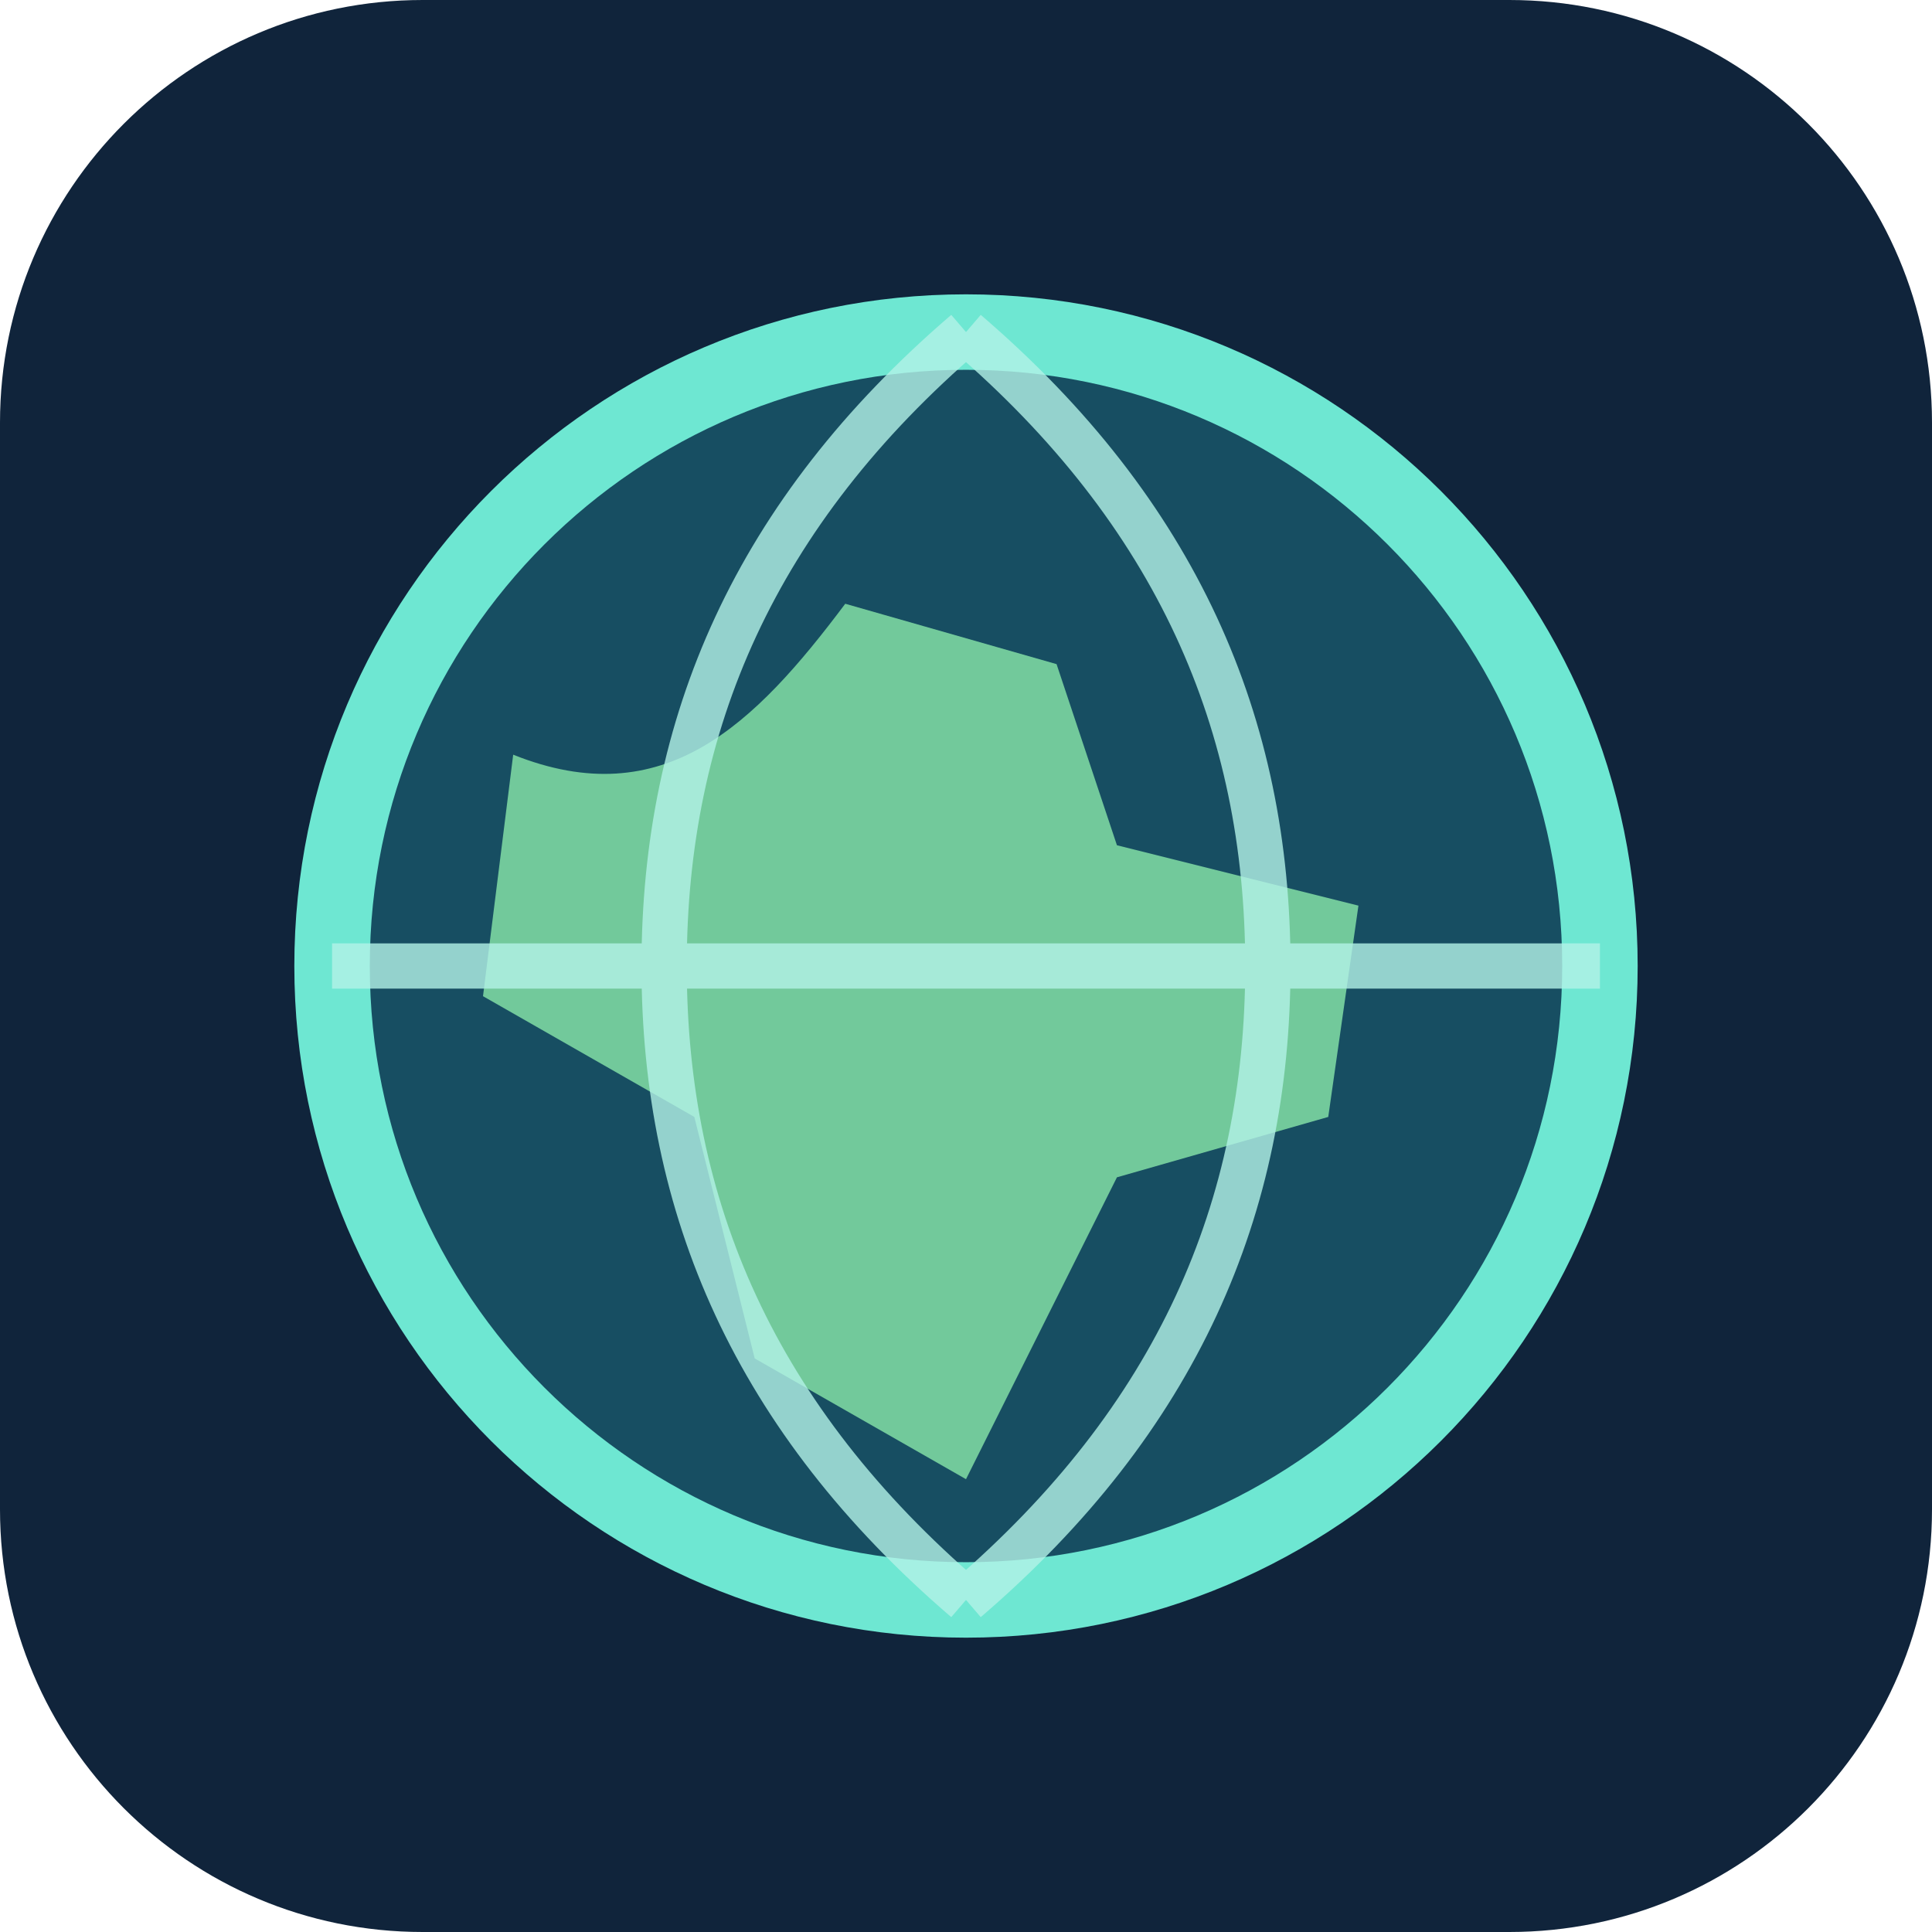
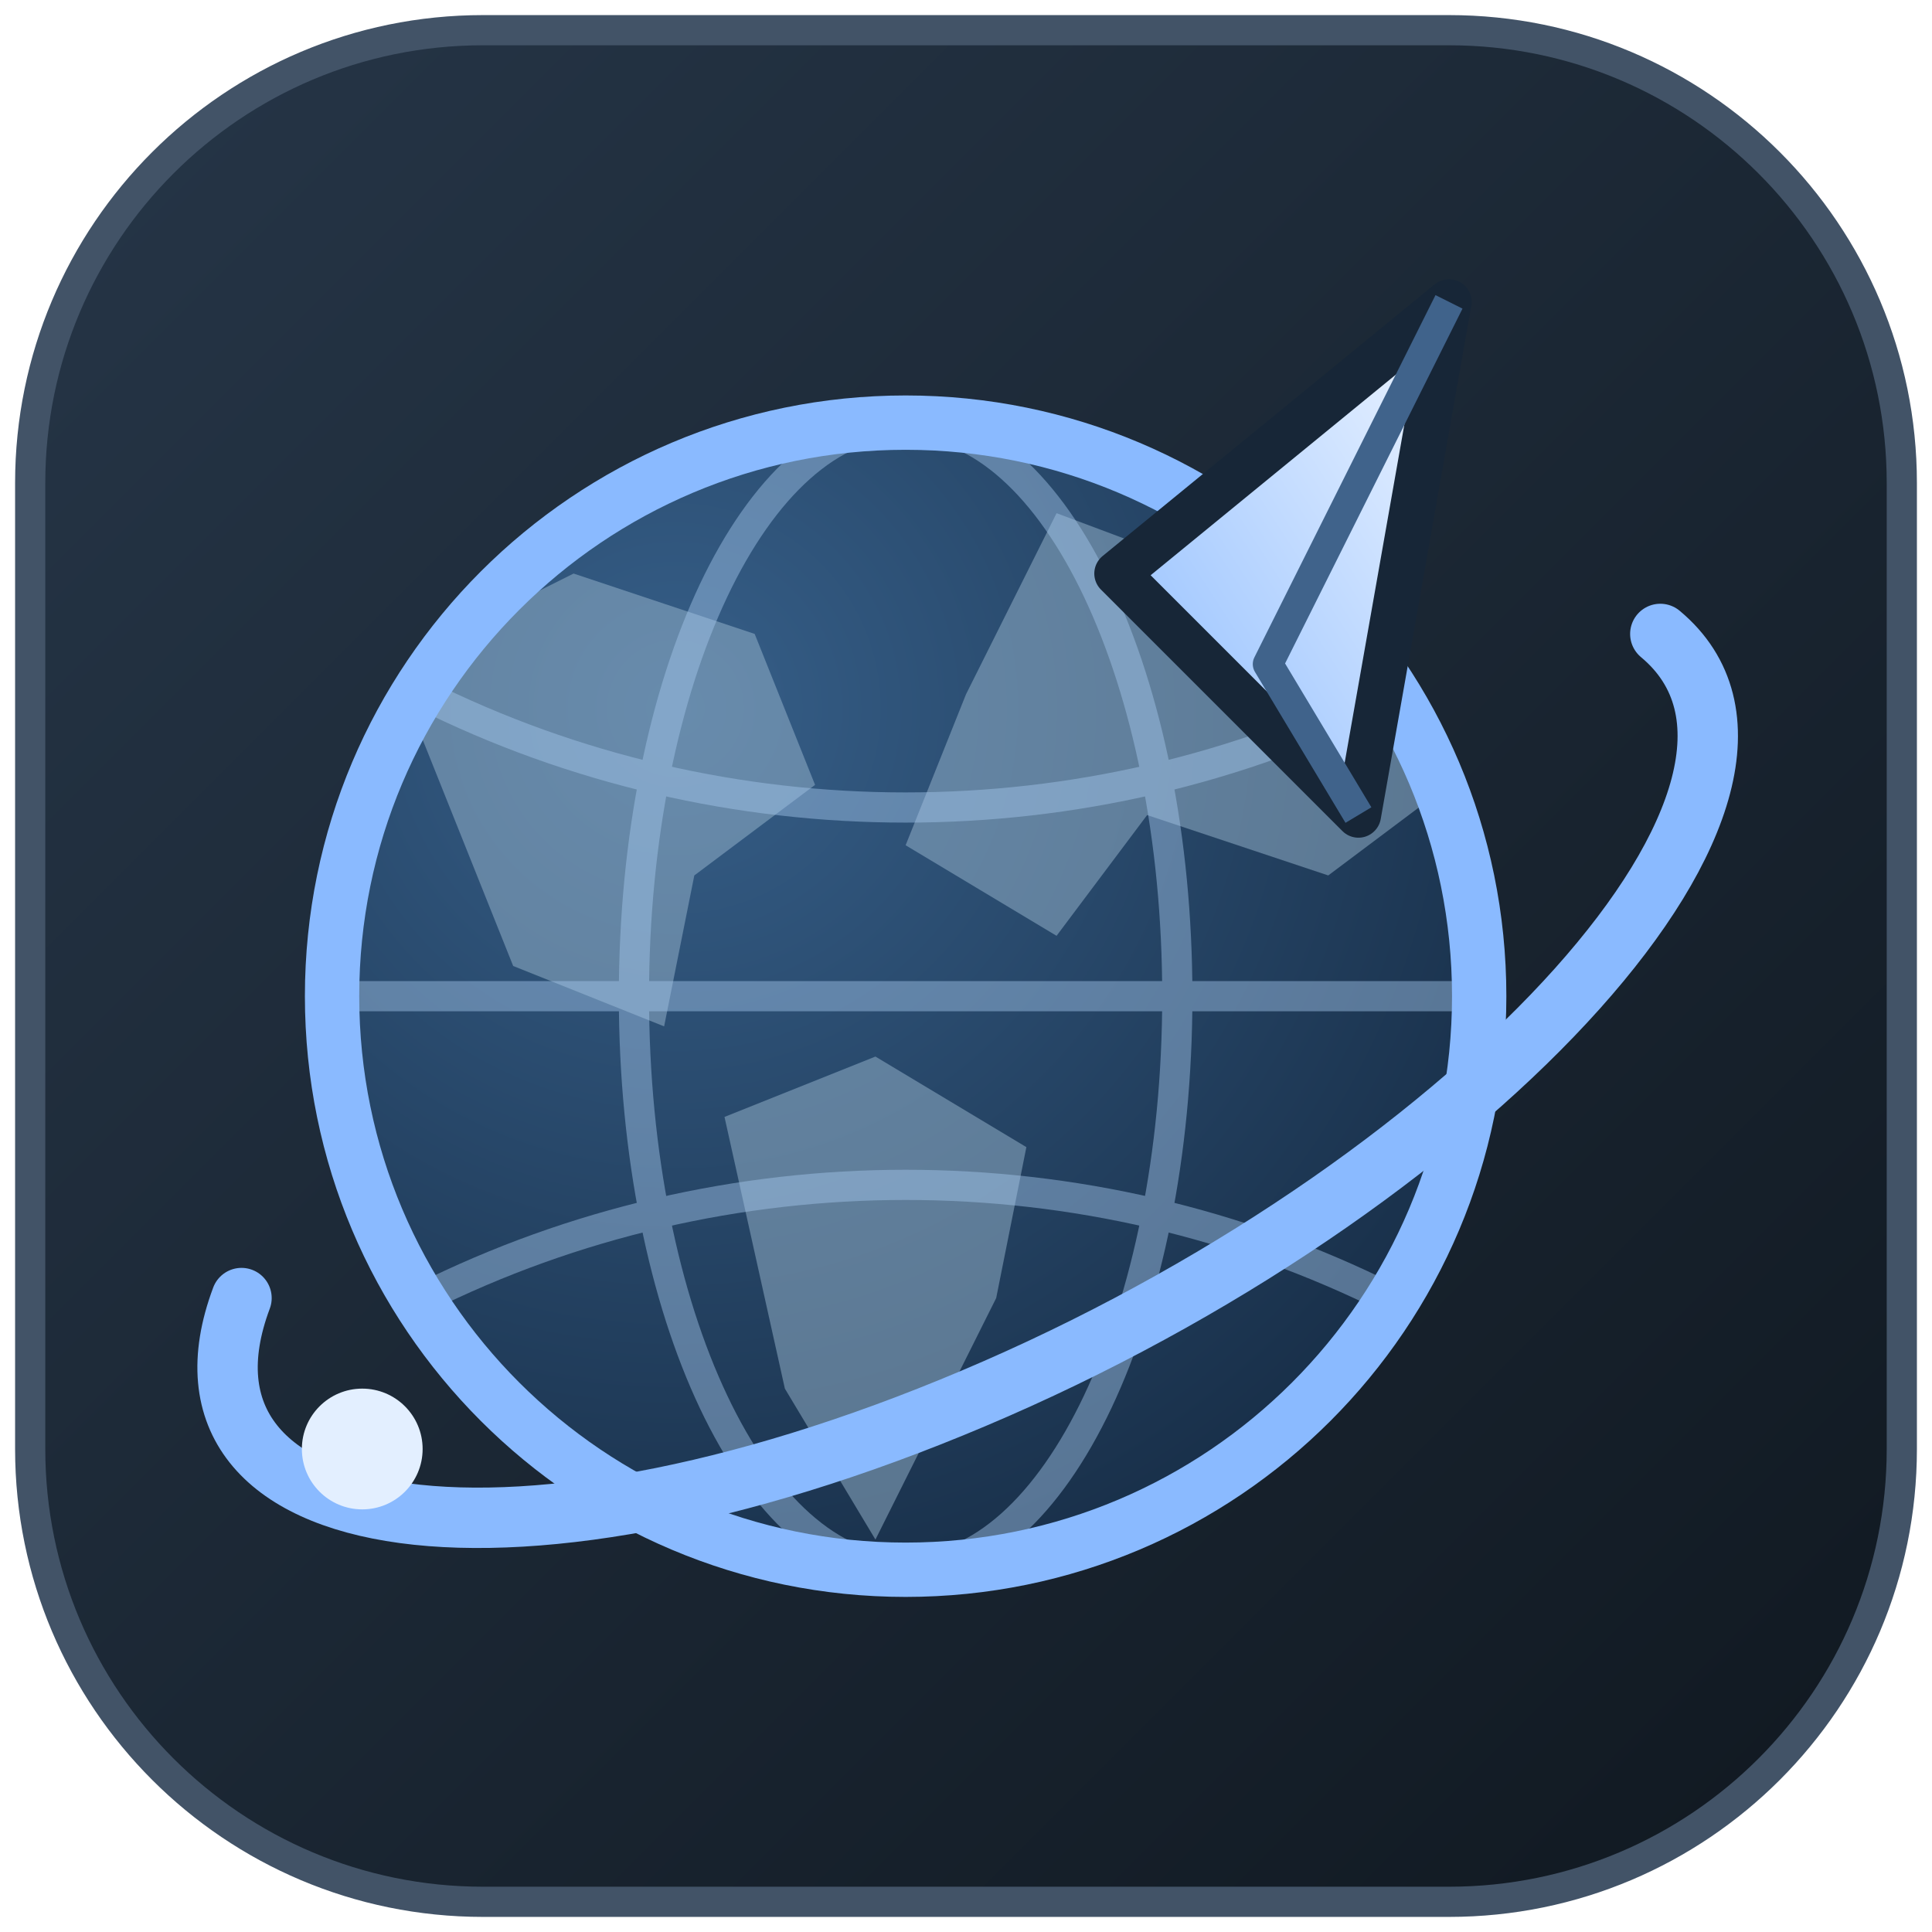
<svg xmlns="http://www.w3.org/2000/svg" viewBox="0 0 64 64">
-   <rect width="64" height="64" rx="14" fill="#10243b" />
-   <circle cx="32" cy="32" r="21" fill="#174e62" stroke="#6ee7d2" stroke-width="2.5" />
-   <path d="M17 25c5 2 8-1 11-5l7 2 2 6 8 2-1 7-7 2-5 10-7-4-2-8-7-4z" fill="#72c99b" />
-   <path d="M11 32h42M32 11c7 6 10 13 10 21S39 47 32 53M32 11c-7 6-10 13-10 21s3 15 10 21" fill="none" stroke="#b3f2e7" stroke-width="1.5" opacity=".8" />
+   <defs>
+     <linearGradient id="surface" x1="0" y1="0" x2="1" y2="1">
+       <stop stop-color="#263648" />
+       <stop offset="1" stop-color="#101820" />
+     </linearGradient>
+     <radialGradient id="ocean" cx=".3" cy=".25" r=".85">
+       <stop stop-color="#365f89" />
+       <stop offset="1" stop-color="#172d46" />
+     </radialGradient>
+     <linearGradient id="needle" x1="0" y1="1" x2="1" y2="0">
+       <stop stop-color="#8abaff" />
+       <stop offset="1" stop-color="#f0f6ff" />
+     </linearGradient>
+     <clipPath id="globe">
+       <circle cx="30" cy="33" r="19" />
+     </clipPath>
+   </defs>
+   <rect x="1" y="1" width="62" height="62" rx="15" fill="url(#surface)" stroke="#425367" />
+   <circle cx="30" cy="33" r="19" fill="url(#ocean)" />
+   <g clip-path="url(#globe)">
+     <path d="m13 22 6-3 6 2 2 5-4 3-1 5-5-2-2-5zm11 15 5-2 5 3-1 5-4 8-3-5zm11-20 8 3 5 6-4 3-6-2-3 4-5-3 2-5z" fill="#9ab7cf" opacity=".5" />
+     <g fill="none" stroke="#a5c8ed" stroke-width="1" opacity=".45">
+       <ellipse cx="30" cy="33" rx="9" ry="19" />
+       <path d="M11 33h38M14 23c10 5 22 5 32 0M14 43c10-5 22-5 32 0" />
+     </g>
+   </g>
+   <circle cx="30" cy="33" r="19" fill="none" stroke="#8abaff" stroke-width="1.8" />
+   <path d="M8 43c-3 8 9 10 25 3s28-20 22-25" fill="none" stroke="#8abaff" stroke-width="2" stroke-linecap="round" />
+   <path d="m48 10-3 17-8-8z" fill="url(#needle)" stroke="#172637" stroke-width="1.5" stroke-linejoin="round" />
+   <path d="m48 10-6 12 3 5" fill="none" stroke="#40638b" stroke-width="1" stroke-linejoin="round" />
+   <circle cx="12" cy="48" r="2" fill="#e3efff" />
</svg>
